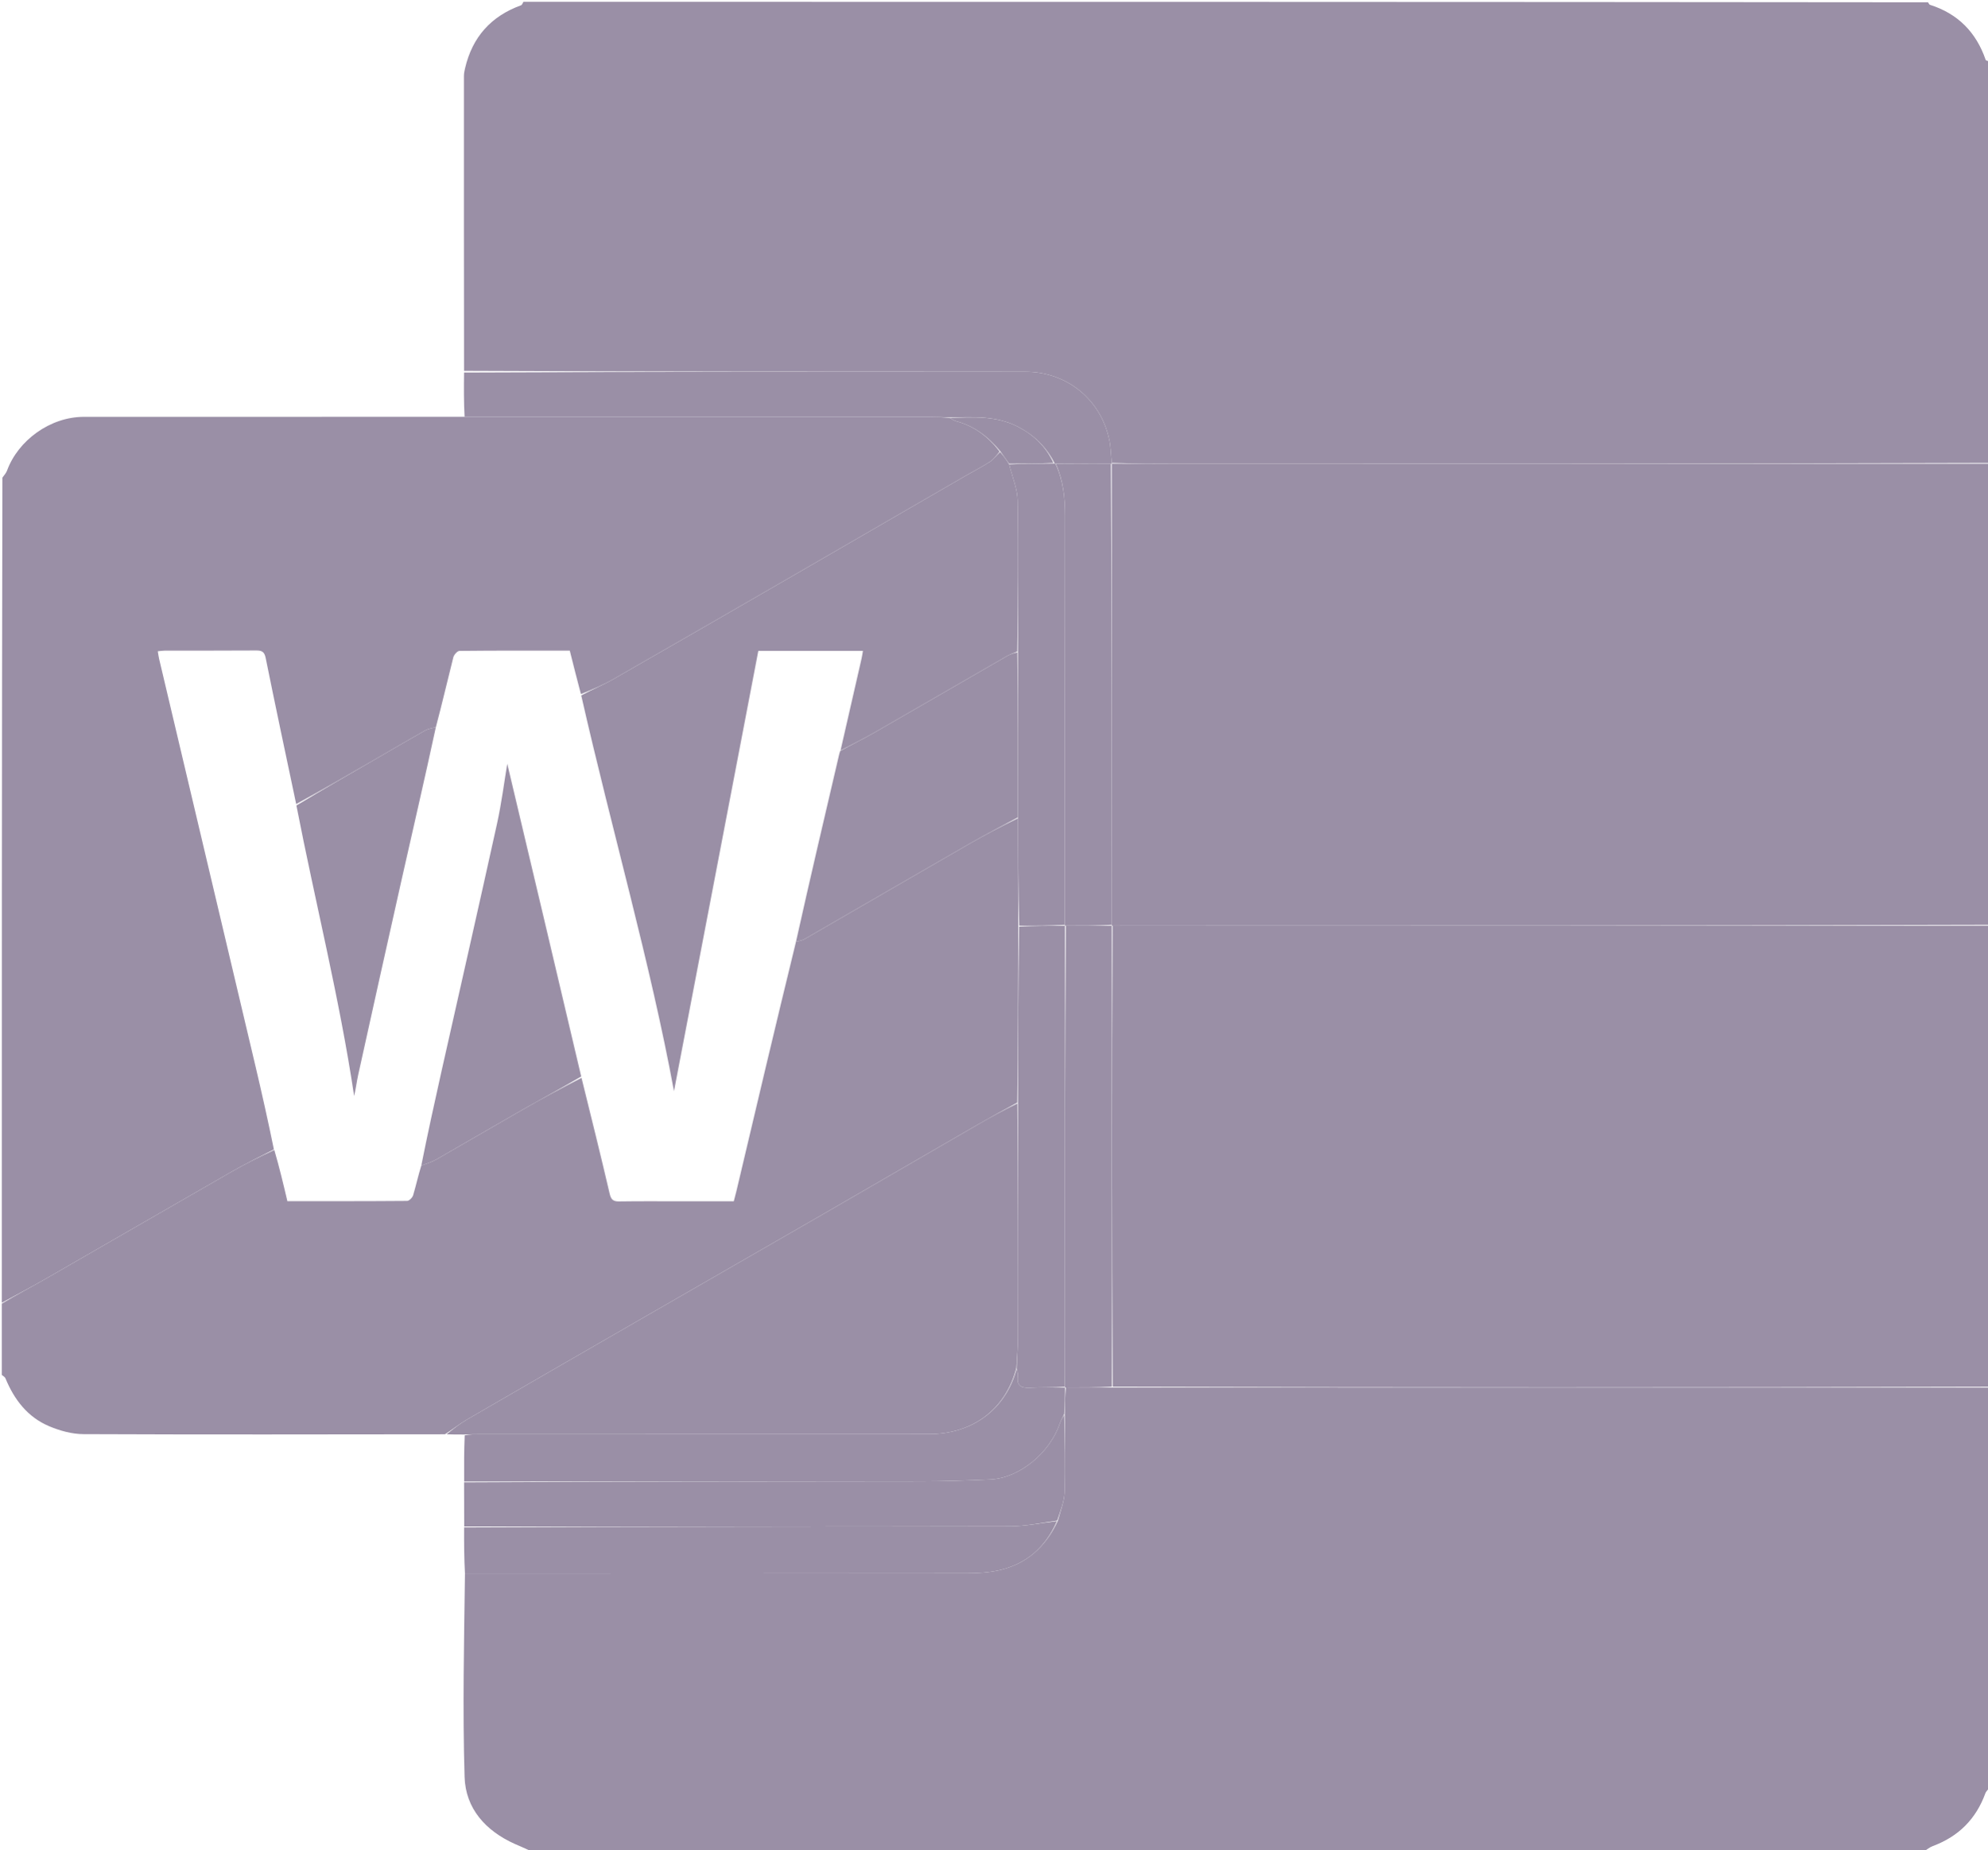
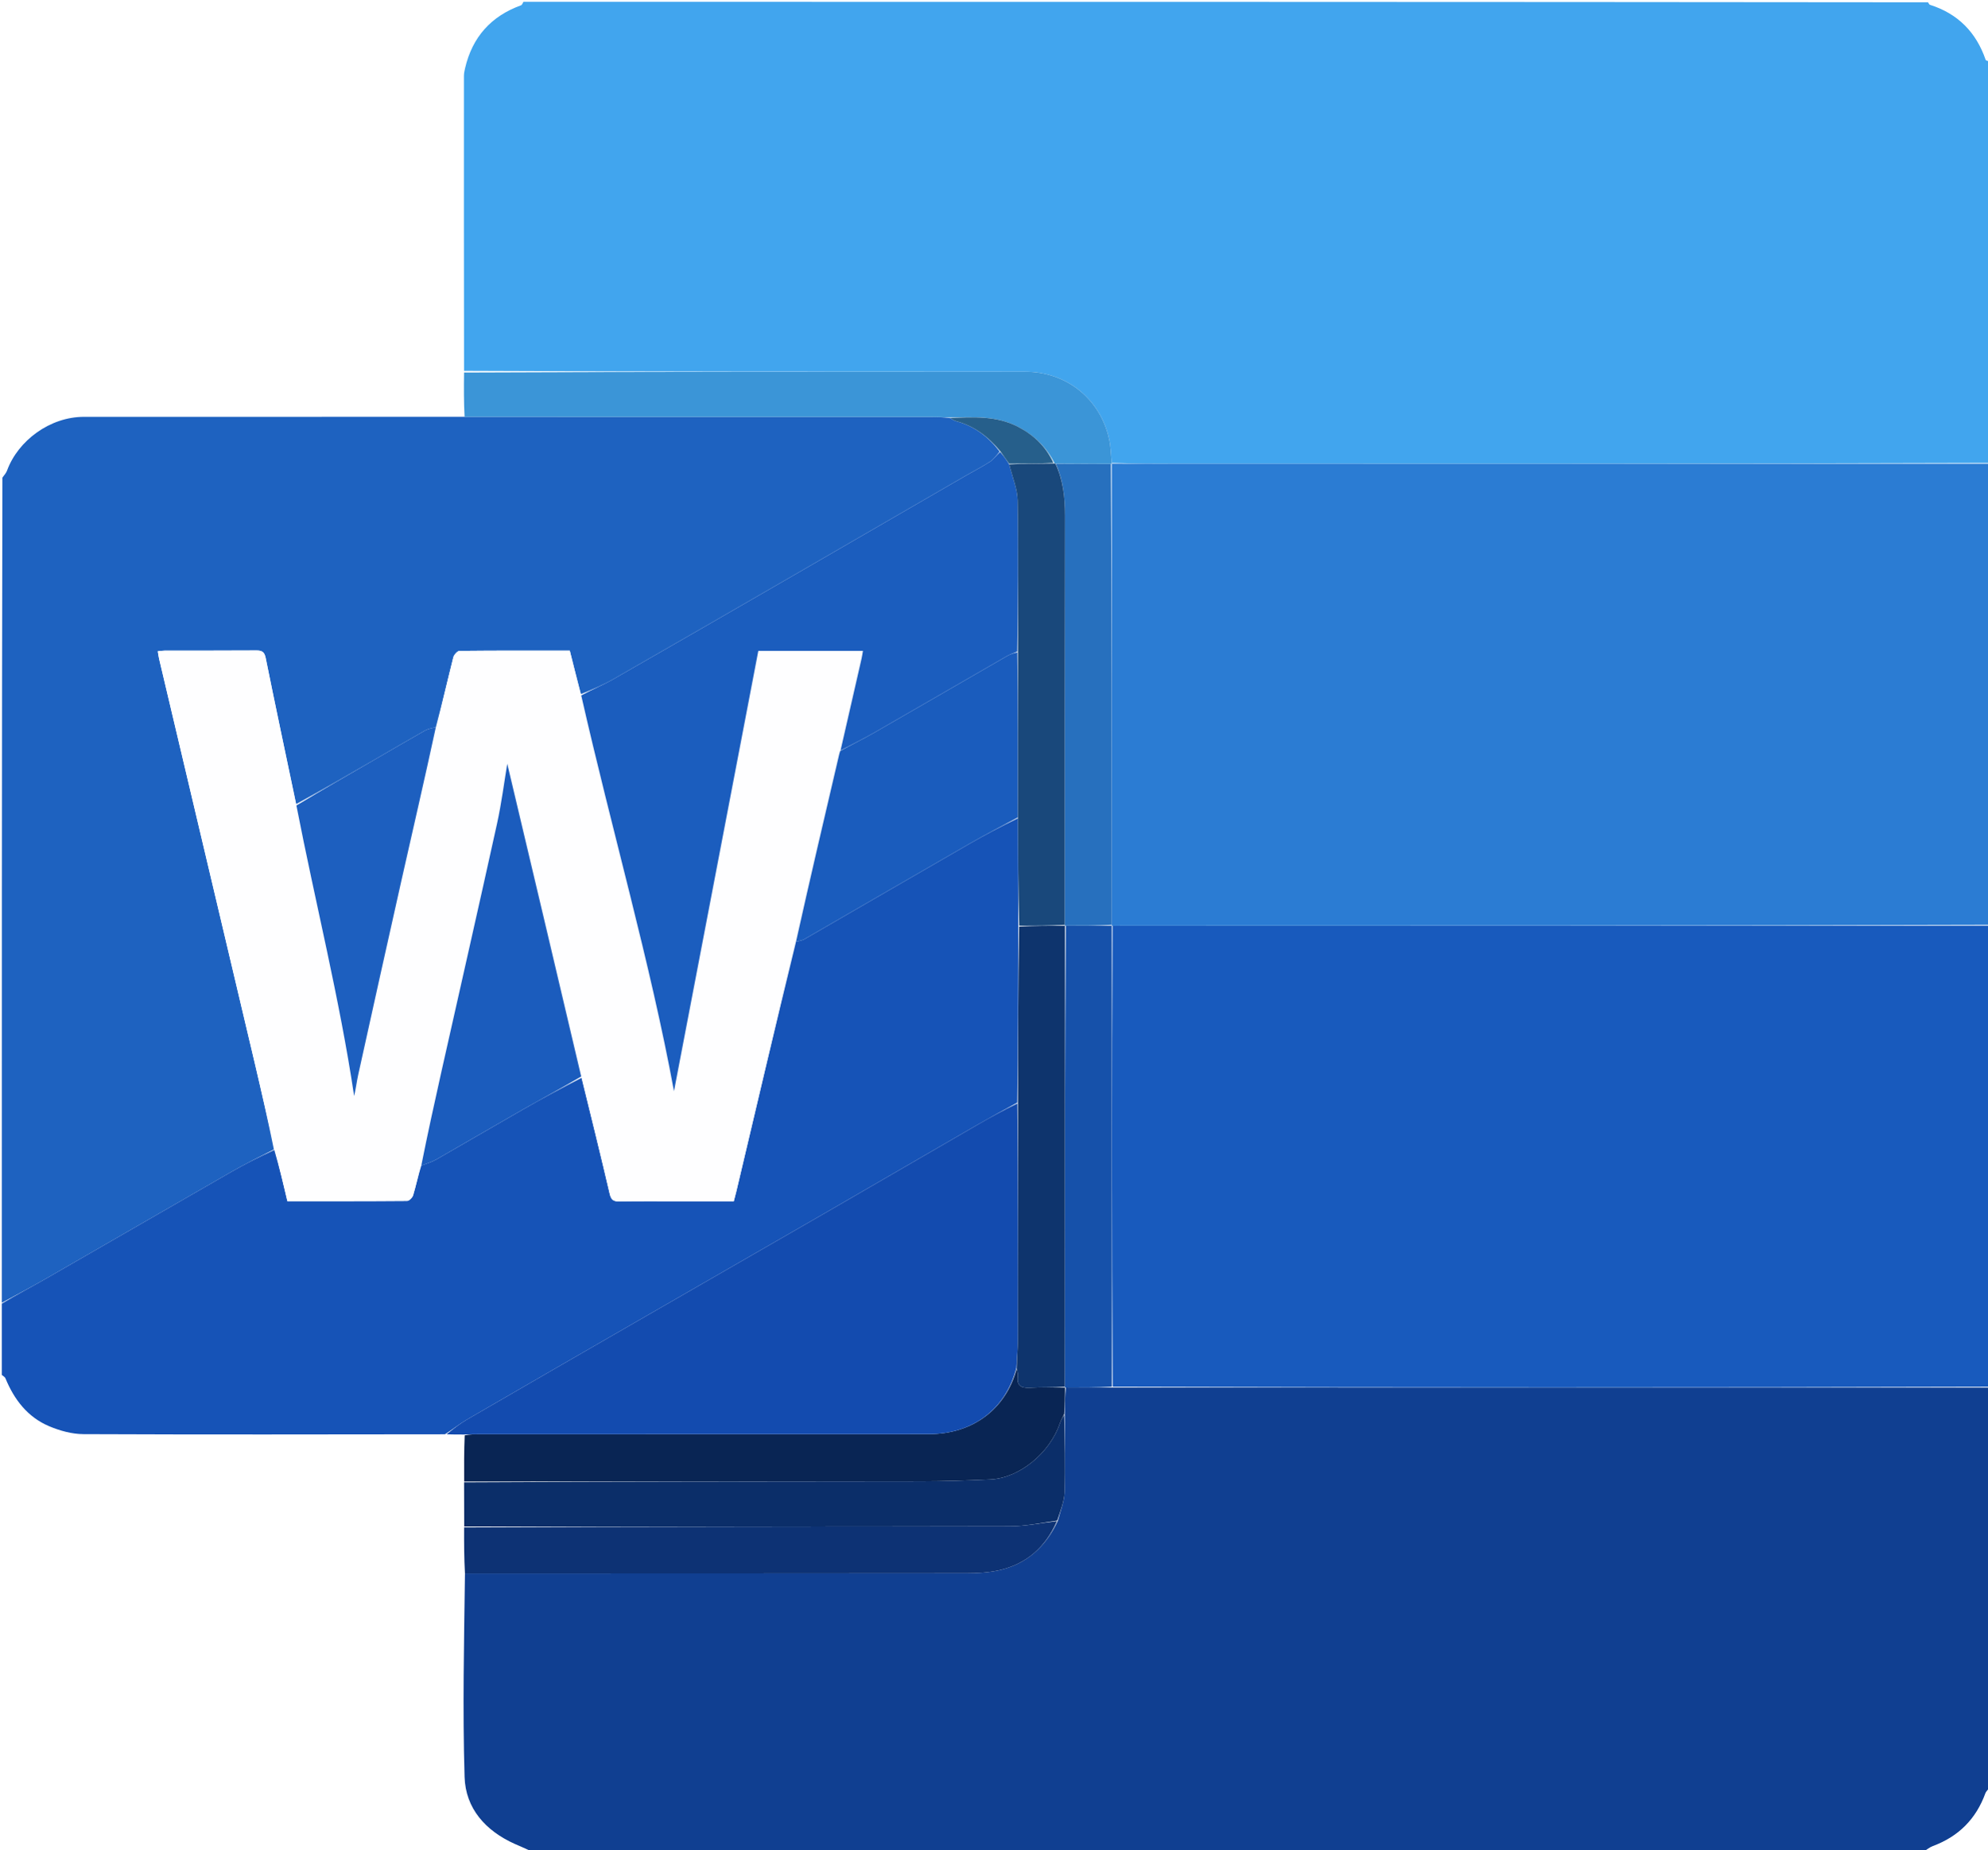
<svg xmlns="http://www.w3.org/2000/svg" version="1.1" id="Layer_1" x="0px" y="0px" width="100%" viewBox="0 0 1101 1025" enable-background="new 0 0 1101 1025" xml:space="preserve">
-   <path fill="#9A8FA6" opacity="1" stroke="none" d=" M290,1   C549.358,1 808.716,1 1068.198,1.273   C1068.639,1.928 1068.887,2.532 1069.286,2.659   C1084.766,7.582 1094.894,17.874 1100.145,33.157   C1100.297,33.598 1101.361,33.726 1102,34   C1102,108.025 1102,182.05 1101.535,256.538   C951.87,257.001 802.67,257.004 653.47,256.999   C640.982,256.999 628.493,256.956 615.963,256.523   C615.5,251.984 615.444,247.779 614.597,243.739   C609.882,221.254 590.996,206.003 568.107,206.001   C464.46,205.99 360.813,205.986 257.096,205.517   C257.016,150.729 257.003,96.405 257.028,42.08   C257.028,40.639 257.343,39.176 257.674,37.761   C261.697,20.547 272.038,8.962 288.667,2.937   C289.266,2.719 289.562,1.665 290,1  z" />
-   <path fill="#9A8FA6" opacity="1" stroke="none" d=" M1102,769   C1102,843.025 1102,917.05 1101.628,991.459   C1100.825,992.496 1100.245,993.094 1099.986,993.809   C1094.819,1008.071 1085.12,1017.776 1070.899,1023.058   C1069.143,1023.709 1067.627,1025.004 1066,1026   C808.642,1026 551.284,1026 293.547,1025.62   C290.493,1024.117 287.791,1023.051 285.146,1021.859   C269.046,1014.606 257.925,1002.288 257.393,984.763   C256.252,947.222 257.109,909.62 257.606,872.024   C350.476,871.995 442.889,872.012 535.301,871.907   C541.253,871.901 547.34,871.574 553.129,870.318   C568.681,866.943 579.383,857.335 586.152,842.665   C587.555,837.196 589.681,832.081 589.847,826.904   C590.306,812.606 589.945,798.282 589.922,783.504   C589.987,778.341 590.038,773.642 590.55,768.953   C599.348,768.963 607.685,768.964 616.488,768.977   C778.636,768.992 940.318,768.996 1102,769  z" />
-   <path fill="#9A8FA6" opacity="1" stroke="none" d=" M1102,768.533   C940.318,768.996 778.636,768.992 616.479,768.512   C615.986,683.052 615.969,598.069 616.42,513.064   C619.219,513.029 621.55,513.004 623.882,513.004   C783.254,513.001 942.627,513.001 1102,513   C1102,598.022 1102,683.044 1102,768.533  z" />
-   <path fill="#9A8FA6" opacity="1" stroke="none" d=" M1102,512.535   C942.627,513.001 783.254,513.001 623.882,513.004   C621.55,513.004 619.219,513.029 616.429,513.044   C615.971,513.046 615.982,513.004 615.983,512.535   C615.972,427.11 615.961,342.154 615.965,257.132   C615.98,257.066 616.005,256.933 616.005,256.933   C628.493,256.956 640.982,256.999 653.47,256.999   C802.67,257.004 951.87,257.001 1101.535,257.001   C1102,342.023 1102,427.047 1102,512.535  z" />
-   <path fill="#9A8FA6" opacity="1" stroke="none" d=" M1,722   C1,569.643 1,417.285 1.334,264.689   C2.43,263.221 3.427,262.08 3.915,260.751   C10.018,244.138 27.677,231.008 46.516,230.998   C116.652,230.961 186.788,230.979 257.397,230.984   C343.62,230.993 429.368,230.99 515.117,231.01   C518.776,231.011 522.434,231.213 526.244,231.604   C527.569,232.417 528.697,233.118 529.925,233.451   C539.876,236.153 547.615,242.054 553.871,250.236   C552.038,252.325 550.611,254.498 548.616,255.798   C544.302,258.61 539.678,260.943 535.212,263.528   C504.243,281.452 473.295,299.413 442.315,317.319   C408.165,337.056 374.021,356.805 339.789,376.4   C334.098,379.658 327.97,382.153 321.848,384.674   C319.676,376.488 317.701,368.63 315.672,360.561   C295.132,360.561 274.863,360.498 254.596,360.719   C253.397,360.732 251.514,362.851 251.149,364.293   C247.897,377.157 244.914,390.089 241.473,403.009   C239.211,403.611 237.157,403.9 235.476,404.85   C226.067,410.168 216.754,415.656 207.397,421.067   C193.01,429.386 178.615,437.69 164.096,445.615   C158.341,418.373 152.629,391.533 147.189,364.639   C146.49,361.182 145.079,360.462 141.916,360.486   C125.093,360.61 108.268,360.536 91.444,360.56   C90.178,360.562 88.912,360.787 87.412,360.931   C87.691,362.551 87.843,363.849 88.142,365.113   C105.898,440.193 123.683,515.266 141.417,590.351   C145.083,605.874 148.561,621.442 151.745,637.014   C143.627,641.163 135.774,645.084 128.174,649.445   C94.035,669.036 59.989,688.789 25.859,708.397   C17.671,713.102 9.292,717.475 1,722  z" />
-   <path fill="#9A8FA6" opacity="1" stroke="none" d=" M1,722.469   C9.292,717.475 17.671,713.102 25.859,708.397   C59.989,688.789 94.035,669.036 128.174,649.445   C135.774,645.084 143.627,641.163 151.972,637.319   C154.776,646.886 156.97,656.174 159.215,665.674   C181.606,665.674 203.574,665.723 225.54,665.536   C226.7,665.526 228.492,663.708 228.883,662.401   C230.497,657.004 231.685,651.479 233.401,645.974   C236.513,644.796 239.408,643.915 241.969,642.45   C257.954,633.304 273.82,623.95 289.816,614.821   C300.46,608.746 311.253,602.932 322.176,597.33   C327.546,618.969 332.812,640.257 337.796,661.612   C338.563,664.898 339.818,665.873 343.074,665.822   C354.557,665.642 366.045,665.75 377.531,665.749   C387.164,665.748 396.797,665.749 406.545,665.749   C407.095,663.628 407.582,661.886 407.997,660.126   C418.878,614.037 429.751,567.947 441.019,521.865   C442.825,521.434 444.378,521.241 445.627,520.521   C476.184,502.882 506.679,485.135 537.259,467.536   C546.04,462.483 555.05,457.828 563.983,453.459   C564.085,473.642 564.159,493.356 564.194,513.533   C564.09,546.327 564.024,578.659 563.612,611.066   C555.873,615.294 548.435,619.371 541.093,623.615   C512.415,640.193 483.79,656.862 455.103,673.425   C421.514,692.818 387.873,712.119 354.272,731.49   C322.402,749.862 290.532,768.236 258.723,786.714   C254.625,789.094 250.892,792.102 246.525,794.875   C179.441,794.948 112.822,795.085 46.205,794.793   C39.851,794.765 33.15,792.907 27.237,790.412   C15.282,785.368 7.847,775.635 2.993,763.797   C2.687,763.051 1.681,762.592 1,762   C1,748.979 1,735.958 1,722.469  z" />
-   <path fill="#9A8FA6" opacity="1" stroke="none" d=" M257.397,230.984   C256.958,222.954 256.992,214.932 257.097,206.445   C360.813,205.986 464.46,205.99 568.107,206.001   C590.996,206.003 609.882,221.254 614.597,243.739   C615.444,247.779 615.5,251.984 615.963,256.523   C616.005,256.933 615.98,257.066 615.504,257.079   C605.007,257.076 594.987,257.06 584.792,256.98   C584.616,256.917 584.254,256.82 584.152,256.485   C579.536,247.46 572.756,241.054 564.136,236.551   C552.09,230.258 539.041,231.123 526.092,231.322   C522.434,231.213 518.776,231.011 515.117,231.01   C429.368,230.99 343.62,230.993 257.397,230.984  z" />
-   <path fill="#9A8FA6" opacity="1" stroke="none" d=" M257.155,821.043   C257.114,812.693 257.074,804.343 257.458,795.459   C260.38,794.894 262.877,794.837 265.374,794.837   C348.454,794.821 431.534,794.834 514.614,794.787   C539.039,794.773 557.26,780.92 563.312,758.467   C563.673,760.111 564.113,761.455 563.946,762.72   C563.256,767.938 565.657,769.348 570.539,769.087   C576.997,768.742 583.488,769.016 589.995,769.002   C590.026,768.981 590.09,768.944 590.09,768.944   C590.038,773.642 589.987,778.341 589.614,783.656   C588.612,785.747 587.79,787.174 587.271,788.705   C581.624,805.37 564.685,819.225 548.555,819.931   C535.758,820.492 522.943,820.929 510.136,820.945   C425.809,821.05 341.482,821.025 257.155,821.043  z" />
-   <path fill="#9A8FA6" opacity="1" stroke="none" d=" M257.115,821.506   C341.482,821.025 425.809,821.05 510.136,820.945   C522.943,820.929 535.758,820.492 548.555,819.931   C564.685,819.225 581.624,805.37 587.271,788.705   C587.79,787.174 588.612,785.747 589.601,784.12   C589.945,798.282 590.306,812.606 589.847,826.904   C589.681,832.081 587.555,837.196 585.761,842.696   C576.654,844.036 568.11,845.855 559.563,845.872   C458.77,846.078 357.976,846.015 257.183,846.022   C257.147,838.005 257.111,829.988 257.115,821.506  z" />
-   <path fill="#9A8FA6" opacity="1" stroke="none" d=" M257.134,846.487   C357.976,846.015 458.77,846.078 559.563,845.872   C568.11,845.855 576.654,844.036 585.59,843.022   C579.383,857.335 568.681,866.943 553.129,870.318   C547.34,871.574 541.253,871.901 535.301,871.907   C442.889,872.012 350.476,871.995 257.606,872.024   C257.127,863.679 257.105,855.315 257.134,846.487  z" />
-   <path fill="#9A8FA6" opacity="1" stroke="none" d=" M615.961,513.066   C615.969,598.069 615.986,683.052 616.013,768.5   C607.685,768.964 599.348,768.963 590.55,768.953   C590.09,768.944 590.026,768.981 590.005,768.532   C589.988,755.102 589.993,742.121 589.997,729.141   C590.024,657.082 590.05,585.023 590.54,512.972   C599.33,512.988 607.656,512.996 615.982,513.004   C615.982,513.004 615.971,513.046 615.961,513.066  z" />
-   <path fill="#9A8FA6" opacity="1" stroke="none" d=" M615.983,512.535   C607.656,512.996 599.33,512.988 590.5,512.986   C589.996,512.99 589.924,513.034 589.945,512.563   C589.975,436.65 589.914,361.208 590.079,285.767   C590.1,275.787 589.071,266.193 584.967,257.044   C594.987,257.06 605.007,257.076 615.488,257.145   C615.961,342.154 615.972,427.11 615.983,512.535  z" />
-   <path fill="#9A8FA6" opacity="1" stroke="none" d=" M465.688,415.904   C469.585,398.889 473.485,381.874 477.37,364.855   C477.655,363.605 477.821,362.327 478.103,360.716   C458.644,360.716 439.577,360.716 420.139,360.716   C404.287,443.493 388.47,526.09 373.409,604.735   C360.313,533.612 339.003,460.2 322.02,385.397   C327.97,382.153 334.098,379.658 339.789,376.4   C374.021,356.805 408.165,337.056 442.315,317.319   C473.295,299.413 504.243,281.452 535.212,263.528   C539.678,260.943 544.302,258.61 548.616,255.798   C550.611,254.498 552.038,252.325 554.11,250.474   C556.032,252.601 557.567,254.802 559.158,257.365   C560.82,264.279 563.696,270.809 563.813,277.388   C564.307,305.25 563.98,333.127 563.605,361.073   C561.442,361.967 559.543,362.639 557.828,363.628   C533.383,377.718 508.989,391.9 484.517,405.942   C478.362,409.474 471.971,412.595 465.688,415.904  z" />
-   <path fill="#9A8FA6" opacity="1" stroke="none" d=" M241.473,403.009   C235.394,431.184 228.849,459.347 222.499,487.554   C214.394,523.552 206.425,559.581 198.46,595.61   C197.595,599.524 197.138,603.528 196.194,607.394   C188.11,553.238 174.7,500.297 164.211,446.393   C178.615,437.69 193.01,429.386 207.397,421.067   C216.754,415.656 226.067,410.168 235.476,404.85   C237.157,403.9 239.211,403.611 241.473,403.009  z" />
-   <path fill="#9A8FA6" opacity="1" stroke="none" d=" M559.102,257.003   C557.567,254.802 556.032,252.601 554.259,250.162   C547.615,242.054 539.876,236.153 529.925,233.451   C528.697,233.118 527.569,232.417 526.244,231.604   C539.041,231.123 552.09,230.258 564.136,236.551   C572.756,241.054 579.536,247.46 583.663,256.53   C575.218,256.941 567.16,256.972 559.102,257.003  z" />
-   <path fill="#9A8FA6" opacity="1" stroke="none" d=" M563.112,758.131   C557.26,780.92 539.039,794.773 514.614,794.787   C431.534,794.834 348.454,794.821 265.374,794.837   C262.877,794.837 260.38,794.894 257.416,794.997   C253.928,795.028 250.909,794.988 247.44,794.884   C250.892,792.102 254.625,789.094 258.723,786.714   C290.532,768.236 322.402,749.862 354.272,731.49   C387.873,712.119 421.514,692.818 455.103,673.425   C483.79,656.862 512.415,640.193 541.093,623.615   C548.435,619.371 555.873,615.294 563.647,611.535   C564.032,655.031 564.07,698.134 563.999,741.237   C563.99,746.868 563.421,752.499 563.112,758.131  z" />
-   <path fill="#9A8FA6" opacity="1" stroke="none" d=" M465.474,416.209   C471.971,412.595 478.362,409.474 484.517,405.942   C508.989,391.9 533.383,377.718 557.828,363.628   C559.543,362.639 561.442,361.967 563.633,361.541   C563.992,392.286 563.973,422.638 563.954,452.99   C555.05,457.828 546.04,462.483 537.259,467.536   C506.679,485.135 476.184,502.882 445.627,520.521   C444.378,521.241 442.825,521.434 441.019,521.865   C448.623,487.717 456.62,453.577 464.616,419.438   C464.843,418.466 465.046,417.489 465.474,416.209  z" />
-   <path fill="#9A8FA6" opacity="1" stroke="none" d=" M233.401,645.974   C236.868,628.633 240.661,611.254 244.555,593.897   C254.825,548.12 265.266,502.381 275.348,456.563   C277.918,444.883 279.407,432.966 281.038,423.266   C294.399,479.62 308.219,537.907 322.009,596.598   C311.253,602.932 300.46,608.746 289.816,614.821   C273.82,623.95 257.954,633.304 241.969,642.45   C239.408,643.915 236.513,644.796 233.401,645.974  z" />
-   <path fill="#9A8FA6" opacity="1" stroke="none" d=" M563.312,758.467   C563.421,752.499 563.99,746.868 563.999,741.237   C564.07,698.134 564.032,655.031 563.993,611.46   C564.024,578.659 564.09,546.327 564.64,513.515   C573.39,513.034 581.657,513.034 589.924,513.034   C589.924,513.034 589.996,512.99 590.036,512.977   C590.05,585.023 590.024,657.082 589.997,729.141   C589.993,742.121 589.988,755.102 589.974,768.553   C583.488,769.016 576.997,768.742 570.539,769.087   C565.657,769.348 563.256,767.938 563.946,762.72   C564.113,761.455 563.673,760.111 563.312,758.467  z" />
-   <path fill="#9A8FA6" opacity="1" stroke="none" d=" M589.945,512.563   C581.657,513.034 573.39,513.034 564.677,513.052   C564.159,493.356 564.085,473.642 563.983,453.459   C563.973,422.638 563.992,392.286 563.982,361.467   C563.98,333.127 564.307,305.25 563.813,277.388   C563.696,270.809 560.82,264.279 559.158,257.365   C567.16,256.972 575.218,256.941 583.765,256.865   C584.254,256.82 584.616,256.917 584.792,256.98   C589.071,266.193 590.1,275.787 590.079,285.767   C589.914,361.208 589.975,436.65 589.945,512.563  z" />
+   <path fill="#41A5EE" opacity="1" stroke="none" d=" M290,1   C549.358,1 808.716,1 1068.198,1.273   C1068.639,1.928 1068.887,2.532 1069.286,2.659   C1084.766,7.582 1094.894,17.874 1100.145,33.157   C1100.297,33.598 1101.361,33.726 1102,34   C1102,108.025 1102,182.05 1101.535,256.538   C951.87,257.001 802.67,257.004 653.47,256.999   C640.982,256.999 628.493,256.956 615.963,256.523   C615.5,251.984 615.444,247.779 614.597,243.739   C609.882,221.254 590.996,206.003 568.107,206.001   C464.46,205.99 360.813,205.986 257.096,205.517   C257.016,150.729 257.003,96.405 257.028,42.08   C257.028,40.639 257.343,39.176 257.674,37.761   C261.697,20.547 272.038,8.962 288.667,2.937   C289.266,2.719 289.562,1.665 290,1  z" />
+   <path fill="#103F91" opacity="1" stroke="none" d=" M1102,769   C1102,843.025 1102,917.05 1101.628,991.459   C1100.825,992.496 1100.245,993.094 1099.986,993.809   C1094.819,1008.071 1085.12,1017.776 1070.899,1023.058   C1069.143,1023.709 1067.627,1025.004 1066,1026   C808.642,1026 551.284,1026 293.547,1025.62   C290.493,1024.117 287.791,1023.051 285.146,1021.859   C269.046,1014.606 257.925,1002.288 257.393,984.763   C256.252,947.222 257.109,909.62 257.606,872.024   C350.476,871.995 442.889,872.012 535.301,871.907   C541.253,871.901 547.34,871.574 553.129,870.318   C568.681,866.943 579.383,857.335 586.152,842.665   C587.555,837.196 589.681,832.081 589.847,826.904   C590.306,812.606 589.945,798.282 589.922,783.504   C589.987,778.341 590.038,773.642 590.55,768.953   C599.348,768.963 607.685,768.964 616.488,768.977   C778.636,768.992 940.318,768.996 1102,769  z" />
+   <path fill="#185ABD" opacity="1" stroke="none" d=" M1102,768.533   C940.318,768.996 778.636,768.992 616.479,768.512   C615.986,683.052 615.969,598.069 616.42,513.064   C619.219,513.029 621.55,513.004 623.882,513.004   C783.254,513.001 942.627,513.001 1102,513   C1102,598.022 1102,683.044 1102,768.533  z" />
+   <path fill="#2B7CD3" opacity="1" stroke="none" d=" M1102,512.535   C942.627,513.001 783.254,513.001 623.882,513.004   C621.55,513.004 619.219,513.029 616.429,513.044   C615.971,513.046 615.982,513.004 615.983,512.535   C615.972,427.11 615.961,342.154 615.965,257.132   C615.98,257.066 616.005,256.933 616.005,256.933   C628.493,256.956 640.982,256.999 653.47,256.999   C802.67,257.004 951.87,257.001 1101.535,257.001   C1102,342.023 1102,427.047 1102,512.535  z" />
+   <path fill="#1E62C0" opacity="1" stroke="none" d=" M1,722   C1,569.643 1,417.285 1.334,264.689   C2.43,263.221 3.427,262.08 3.915,260.751   C10.018,244.138 27.677,231.008 46.516,230.998   C116.652,230.961 186.788,230.979 257.397,230.984   C343.62,230.993 429.368,230.99 515.117,231.01   C518.776,231.011 522.434,231.213 526.244,231.604   C527.569,232.417 528.697,233.118 529.925,233.451   C539.876,236.153 547.615,242.054 553.871,250.236   C552.038,252.325 550.611,254.498 548.616,255.798   C544.302,258.61 539.678,260.943 535.212,263.528   C504.243,281.452 473.295,299.413 442.315,317.319   C408.165,337.056 374.021,356.805 339.789,376.4   C334.098,379.658 327.97,382.153 321.848,384.674   C319.676,376.488 317.701,368.63 315.672,360.561   C295.132,360.561 274.863,360.498 254.596,360.719   C253.397,360.732 251.514,362.851 251.149,364.293   C247.897,377.157 244.914,390.089 241.473,403.009   C239.211,403.611 237.157,403.9 235.476,404.85   C226.067,410.168 216.754,415.656 207.397,421.067   C193.01,429.386 178.615,437.69 164.096,445.615   C158.341,418.373 152.629,391.533 147.189,364.639   C146.49,361.182 145.079,360.462 141.916,360.486   C125.093,360.61 108.268,360.536 91.444,360.56   C90.178,360.562 88.912,360.787 87.412,360.931   C87.691,362.551 87.843,363.849 88.142,365.113   C105.898,440.193 123.683,515.266 141.417,590.351   C145.083,605.874 148.561,621.442 151.745,637.014   C143.627,641.163 135.774,645.084 128.174,649.445   C94.035,669.036 59.989,688.789 25.859,708.397   C17.671,713.102 9.292,717.475 1,722  z" />
+   <path fill="#1653B7" opacity="1" stroke="none" d=" M1,722.469   C9.292,717.475 17.671,713.102 25.859,708.397   C59.989,688.789 94.035,669.036 128.174,649.445   C135.774,645.084 143.627,641.163 151.972,637.319   C154.776,646.886 156.97,656.174 159.215,665.674   C181.606,665.674 203.574,665.723 225.54,665.536   C226.7,665.526 228.492,663.708 228.883,662.401   C230.497,657.004 231.685,651.479 233.401,645.974   C236.513,644.796 239.408,643.915 241.969,642.45   C257.954,633.304 273.82,623.95 289.816,614.821   C300.46,608.746 311.253,602.932 322.176,597.33   C327.546,618.969 332.812,640.257 337.796,661.612   C338.563,664.898 339.818,665.873 343.074,665.822   C354.557,665.642 366.045,665.75 377.531,665.749   C387.164,665.748 396.797,665.749 406.545,665.749   C407.095,663.628 407.582,661.886 407.997,660.126   C418.878,614.037 429.751,567.947 441.019,521.865   C442.825,521.434 444.378,521.241 445.627,520.521   C476.184,502.882 506.679,485.135 537.259,467.536   C546.04,462.483 555.05,457.828 563.983,453.459   C564.085,473.642 564.159,493.356 564.194,513.533   C564.09,546.327 564.024,578.659 563.612,611.066   C555.873,615.294 548.435,619.371 541.093,623.615   C512.415,640.193 483.79,656.862 455.103,673.425   C421.514,692.818 387.873,712.119 354.272,731.49   C322.402,749.862 290.532,768.236 258.723,786.714   C254.625,789.094 250.892,792.102 246.525,794.875   C179.441,794.948 112.822,795.085 46.205,794.793   C39.851,794.765 33.15,792.907 27.237,790.412   C15.282,785.368 7.847,775.635 2.993,763.797   C2.687,763.051 1.681,762.592 1,762   C1,748.979 1,735.958 1,722.469  z" />
+   <path fill="#3B95D7" opacity="1" stroke="none" d=" M257.397,230.984   C256.958,222.954 256.992,214.932 257.097,206.445   C360.813,205.986 464.46,205.99 568.107,206.001   C590.996,206.003 609.882,221.254 614.597,243.739   C615.444,247.779 615.5,251.984 615.963,256.523   C616.005,256.933 615.98,257.066 615.504,257.079   C605.007,257.076 594.987,257.06 584.792,256.98   C584.616,256.917 584.254,256.82 584.152,256.485   C579.536,247.46 572.756,241.054 564.136,236.551   C552.09,230.258 539.041,231.123 526.092,231.322   C522.434,231.213 518.776,231.011 515.117,231.01   C429.368,230.99 343.62,230.993 257.397,230.984  z" />
+   <path fill="#092554" opacity="1" stroke="none" d=" M257.155,821.043   C257.114,812.693 257.074,804.343 257.458,795.459   C260.38,794.894 262.877,794.837 265.374,794.837   C348.454,794.821 431.534,794.834 514.614,794.787   C539.039,794.773 557.26,780.92 563.312,758.467   C563.673,760.111 564.113,761.455 563.946,762.72   C563.256,767.938 565.657,769.348 570.539,769.087   C576.997,768.742 583.488,769.016 589.995,769.002   C590.026,768.981 590.09,768.944 590.09,768.944   C590.038,773.642 589.987,778.341 589.614,783.656   C588.612,785.747 587.79,787.174 587.271,788.705   C581.624,805.37 564.685,819.225 548.555,819.931   C535.758,820.492 522.943,820.929 510.136,820.945   C425.809,821.05 341.482,821.025 257.155,821.043  z" />
+   <path fill="#0B2E69" opacity="1" stroke="none" d=" M257.115,821.506   C341.482,821.025 425.809,821.05 510.136,820.945   C522.943,820.929 535.758,820.492 548.555,819.931   C564.685,819.225 581.624,805.37 587.271,788.705   C587.79,787.174 588.612,785.747 589.601,784.12   C589.945,798.282 590.306,812.606 589.847,826.904   C589.681,832.081 587.555,837.196 585.761,842.696   C576.654,844.036 568.11,845.855 559.563,845.872   C458.77,846.078 357.976,846.015 257.183,846.022   C257.147,838.005 257.111,829.988 257.115,821.506  z" />
+   <path fill="#0D3274" opacity="1" stroke="none" d=" M257.134,846.487   C357.976,846.015 458.77,846.078 559.563,845.872   C568.11,845.855 576.654,844.036 585.59,843.022   C579.383,857.335 568.681,866.943 553.129,870.318   C547.34,871.574 541.253,871.901 535.301,871.907   C442.889,872.012 350.476,871.995 257.606,872.024   C257.127,863.679 257.105,855.315 257.134,846.487  z" />
+   <path fill="#1651AA" opacity="1" stroke="none" d=" M615.961,513.066   C615.969,598.069 615.986,683.052 616.013,768.5   C607.685,768.964 599.348,768.963 590.55,768.953   C590.09,768.944 590.026,768.981 590.005,768.532   C589.988,755.102 589.993,742.121 589.997,729.141   C590.024,657.082 590.05,585.023 590.54,512.972   C599.33,512.988 607.656,512.996 615.982,513.004   C615.982,513.004 615.971,513.046 615.961,513.066  z" />
+   <path fill="#2770BE" opacity="1" stroke="none" d=" M615.983,512.535   C607.656,512.996 599.33,512.988 590.5,512.986   C589.996,512.99 589.924,513.034 589.945,512.563   C589.975,436.65 589.914,361.208 590.079,285.767   C590.1,275.787 589.071,266.193 584.967,257.044   C594.987,257.06 605.007,257.076 615.488,257.145   C615.961,342.154 615.972,427.11 615.983,512.535  z" />
+   <path fill="#FEFEFF" opacity="1" stroke="none" d=" M233.029,646.001   C231.685,651.479 230.497,657.004 228.883,662.401   C228.492,663.708 226.7,665.526 225.54,665.536   C203.574,665.723 181.606,665.674 159.215,665.674   C156.97,656.174 154.776,646.886 152.354,637.293   C148.561,621.442 145.083,605.874 141.417,590.351   C123.683,515.266 105.898,440.193 88.142,365.113   C87.843,363.849 87.691,362.551 87.412,360.931   C88.912,360.787 90.178,360.562 91.444,360.56   C108.268,360.536 125.093,360.61 141.916,360.486   C145.079,360.462 146.49,361.182 147.189,364.639   C152.629,391.533 158.341,418.373 164.084,446.008   C174.7,500.297 188.11,553.238 196.194,607.394   C197.138,603.528 197.595,599.524 198.46,595.61   C206.425,559.581 214.394,523.552 222.499,487.554   C228.849,459.347 235.394,431.184 241.853,403.001   C244.914,390.089 247.897,377.157 251.149,364.293   C251.514,362.851 253.397,360.732 254.596,360.719   C274.863,360.498 295.132,360.561 315.672,360.561   C317.701,368.63 319.676,376.488 321.824,385.07   C339.003,460.2 360.313,533.612 373.409,604.735   C388.47,526.09 404.287,443.493 420.139,360.716   C439.577,360.716 458.644,360.716 478.103,360.716   C477.821,362.327 477.655,363.605 477.37,364.855   C473.485,381.874 469.585,398.889 465.474,416.209   C465.046,417.489 464.843,418.466 464.616,419.438   C456.62,453.577 448.623,487.717 440.625,521.856   C429.751,567.947 418.878,614.037 407.997,660.126   C407.582,661.886 407.095,663.628 406.545,665.749   C396.797,665.749 387.164,665.748 377.531,665.749   C366.045,665.75 354.557,665.642 343.074,665.822   C339.818,665.873 338.563,664.898 337.796,661.612   C332.812,640.257 327.546,618.969 322.205,596.927   C308.219,537.907 294.399,479.62 281.038,423.266   C279.407,432.966 277.918,444.883 275.348,456.563   C265.266,502.381 254.825,548.12 244.555,593.897   C240.661,611.254 236.868,628.633 233.029,646.001  z" />
+   <path fill="#1B5DBE" opacity="1" stroke="none" d=" M465.688,415.904   C469.585,398.889 473.485,381.874 477.37,364.855   C477.655,363.605 477.821,362.327 478.103,360.716   C458.644,360.716 439.577,360.716 420.139,360.716   C404.287,443.493 388.47,526.09 373.409,604.735   C360.313,533.612 339.003,460.2 322.02,385.397   C327.97,382.153 334.098,379.658 339.789,376.4   C374.021,356.805 408.165,337.056 442.315,317.319   C473.295,299.413 504.243,281.452 535.212,263.528   C539.678,260.943 544.302,258.61 548.616,255.798   C550.611,254.498 552.038,252.325 554.11,250.474   C556.032,252.601 557.567,254.802 559.158,257.365   C560.82,264.279 563.696,270.809 563.813,277.388   C564.307,305.25 563.98,333.127 563.605,361.073   C561.442,361.967 559.543,362.639 557.828,363.628   C533.383,377.718 508.989,391.9 484.517,405.942   C478.362,409.474 471.971,412.595 465.688,415.904  z" />
+   <path fill="#1D5FBF" opacity="1" stroke="none" d=" M241.473,403.009   C235.394,431.184 228.849,459.347 222.499,487.554   C214.394,523.552 206.425,559.581 198.46,595.61   C197.595,599.524 197.138,603.528 196.194,607.394   C188.11,553.238 174.7,500.297 164.211,446.393   C178.615,437.69 193.01,429.386 207.397,421.067   C216.754,415.656 226.067,410.168 235.476,404.85   C237.157,403.9 239.211,403.611 241.473,403.009  z" />
+   <path fill="#265F8B" opacity="1" stroke="none" d=" M559.102,257.003   C557.567,254.802 556.032,252.601 554.259,250.162   C547.615,242.054 539.876,236.153 529.925,233.451   C528.697,233.118 527.569,232.417 526.244,231.604   C539.041,231.123 552.09,230.258 564.136,236.551   C572.756,241.054 579.536,247.46 583.663,256.53   C575.218,256.941 567.16,256.972 559.102,257.003  z" />
+   <path fill="#134BAF" opacity="1" stroke="none" d=" M563.112,758.131   C557.26,780.92 539.039,794.773 514.614,794.787   C431.534,794.834 348.454,794.821 265.374,794.837   C262.877,794.837 260.38,794.894 257.416,794.997   C253.928,795.028 250.909,794.988 247.44,794.884   C250.892,792.102 254.625,789.094 258.723,786.714   C290.532,768.236 322.402,749.862 354.272,731.49   C387.873,712.119 421.514,692.818 455.103,673.425   C483.79,656.862 512.415,640.193 541.093,623.615   C548.435,619.371 555.873,615.294 563.647,611.535   C564.032,655.031 564.07,698.134 563.999,741.237   C563.99,746.868 563.421,752.499 563.112,758.131  z" />
+   <path fill="#1A5CBD" opacity="1" stroke="none" d=" M465.474,416.209   C471.971,412.595 478.362,409.474 484.517,405.942   C508.989,391.9 533.383,377.718 557.828,363.628   C559.543,362.639 561.442,361.967 563.633,361.541   C563.992,392.286 563.973,422.638 563.954,452.99   C555.05,457.828 546.04,462.483 537.259,467.536   C506.679,485.135 476.184,502.882 445.627,520.521   C444.378,521.241 442.825,521.434 441.019,521.865   C448.623,487.717 456.62,453.577 464.616,419.438   C464.843,418.466 465.046,417.489 465.474,416.209  z" />
+   <path fill="#1B5CBD" opacity="1" stroke="none" d=" M233.401,645.974   C236.868,628.633 240.661,611.254 244.555,593.897   C254.825,548.12 265.266,502.381 275.348,456.563   C277.918,444.883 279.407,432.966 281.038,423.266   C294.399,479.62 308.219,537.907 322.009,596.598   C311.253,602.932 300.46,608.746 289.816,614.821   C273.82,623.95 257.954,633.304 241.969,642.45   C239.408,643.915 236.513,644.796 233.401,645.974  z" />
+   <path fill="#0E346D" opacity="1" stroke="none" d=" M563.312,758.467   C563.421,752.499 563.99,746.868 563.999,741.237   C564.07,698.134 564.032,655.031 563.993,611.46   C564.024,578.659 564.09,546.327 564.64,513.515   C573.39,513.034 581.657,513.034 589.924,513.034   C589.924,513.034 589.996,512.99 590.036,512.977   C590.05,585.023 590.024,657.082 589.997,729.141   C589.993,742.121 589.988,755.102 589.974,768.553   C583.488,769.016 576.997,768.742 570.539,769.087   C565.657,769.348 563.256,767.938 563.946,762.72   C564.113,761.455 563.673,760.111 563.312,758.467  z" />
+   <path fill="#19487B" opacity="1" stroke="none" d=" M589.945,512.563   C581.657,513.034 573.39,513.034 564.677,513.052   C564.159,493.356 564.085,473.642 563.983,453.459   C563.973,422.638 563.992,392.286 563.982,361.467   C563.98,333.127 564.307,305.25 563.813,277.388   C563.696,270.809 560.82,264.279 559.158,257.365   C567.16,256.972 575.218,256.941 583.765,256.865   C584.254,256.82 584.616,256.917 584.792,256.98   C589.071,266.193 590.1,275.787 590.079,285.767   C589.914,361.208 589.975,436.65 589.945,512.563  z" />
</svg>
